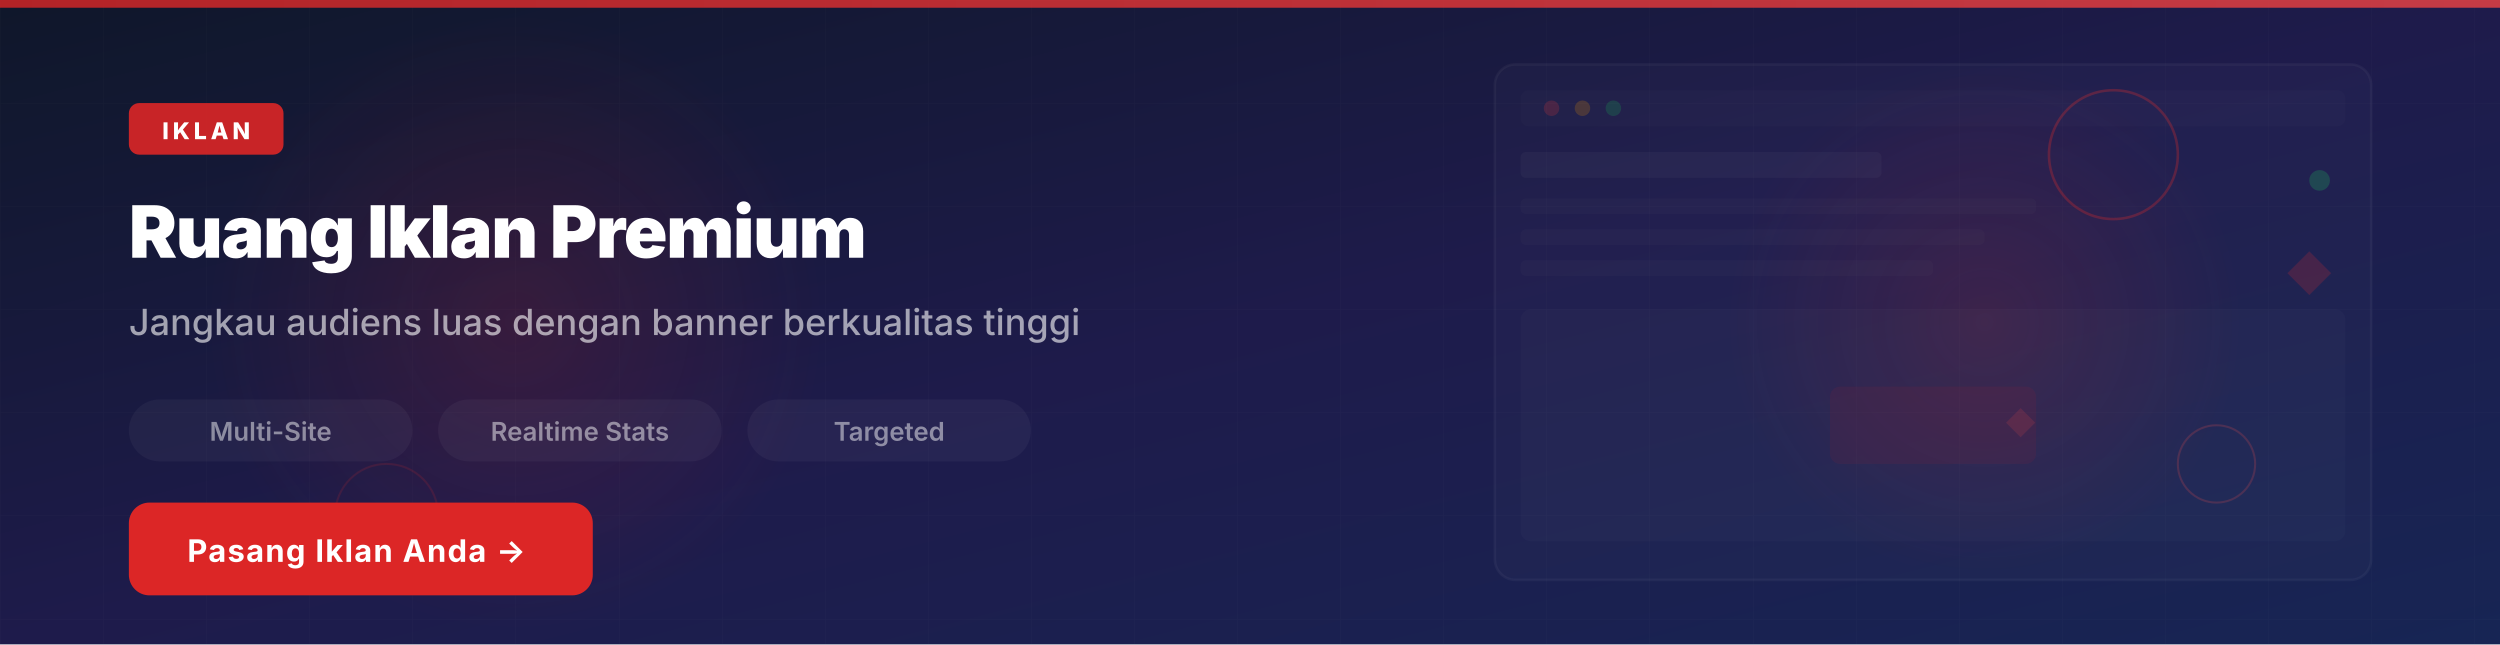
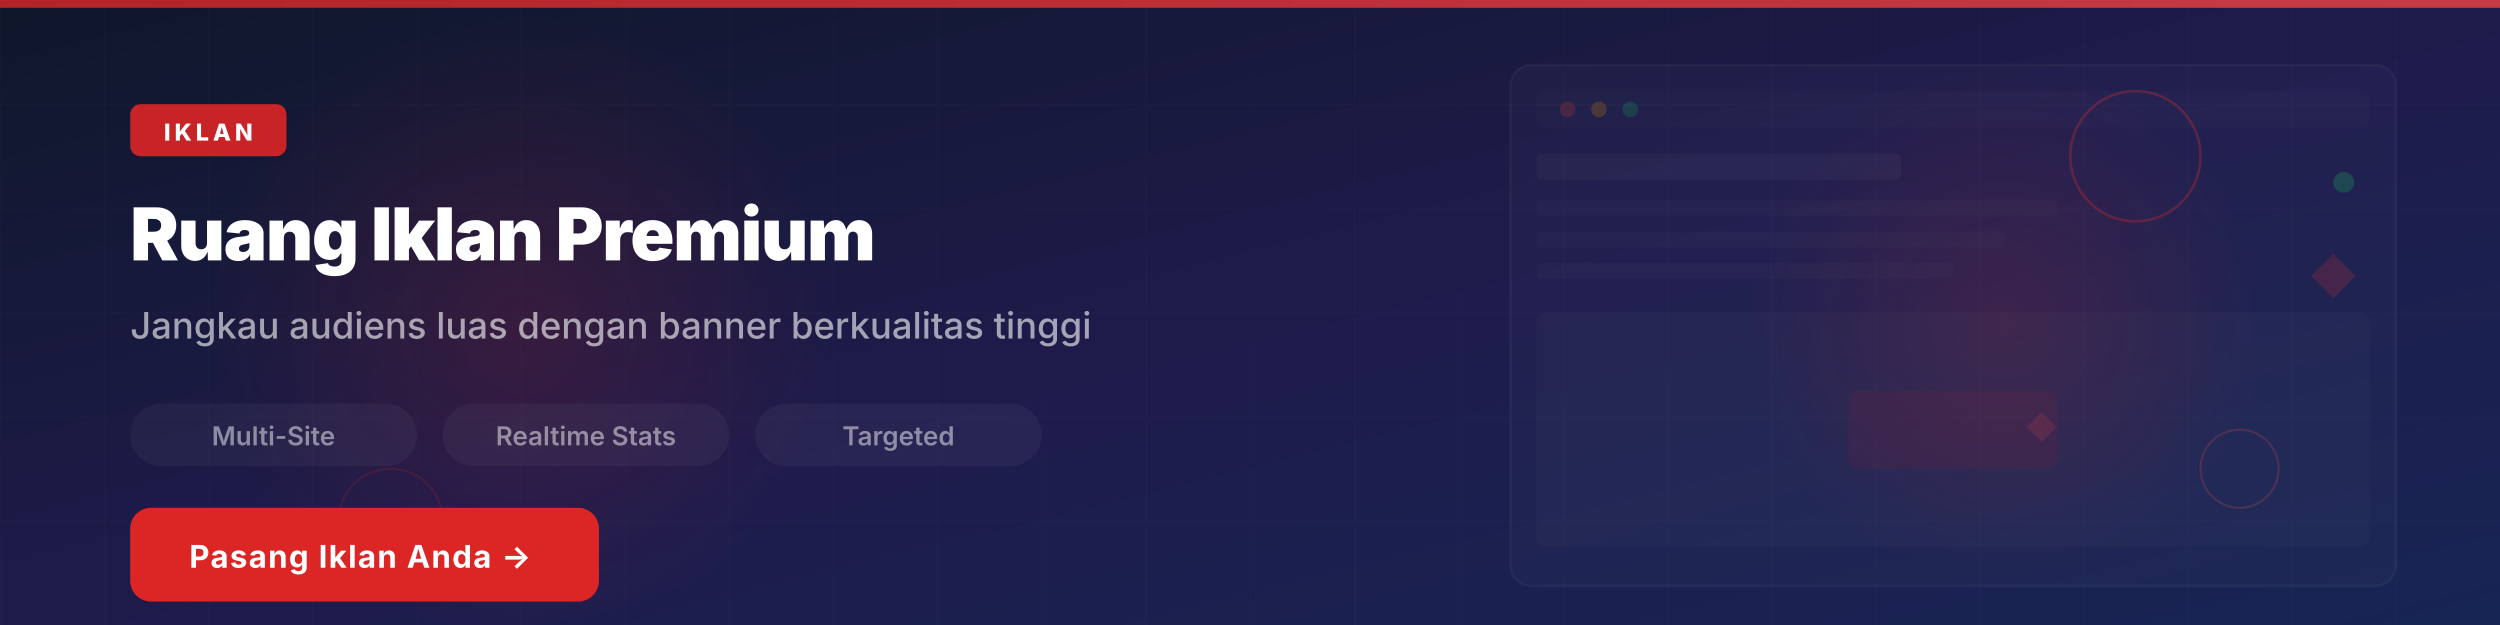
- <svg xmlns="http://www.w3.org/2000/svg" viewBox="0 0 970 250" width="970" height="250">
+ <svg xmlns="http://www.w3.org/2000/svg" viewBox="0 0 960 240" width="960" height="240">
  <defs>
    <linearGradient id="bg" x1="0%" y1="0%" x2="100%" y2="100%">
      <stop offset="0%" stop-color="#0f172a">
        <animate attributeName="stop-color" values="#0f172a;#1e1b4b;#0f172a" dur="8s" repeatCount="indefinite" />
      </stop>
      <stop offset="50%" stop-color="#1e1b4b">
        <animate attributeName="stop-color" values="#1e1b4b;#0f172a;#1e1b4b" dur="8s" repeatCount="indefinite" />
      </stop>
      <stop offset="100%" stop-color="#172554">
        <animate attributeName="stop-color" values="#172554;#1e1b4b;#172554" dur="8s" repeatCount="indefinite" />
      </stop>
    </linearGradient>
    <linearGradient id="accent" x1="0%" y1="0%" x2="100%" y2="0%">
      <stop offset="0%" stop-color="#dc2626" />
      <stop offset="100%" stop-color="#ef4444" />
    </linearGradient>
    <radialGradient id="glow" cx="50%" cy="50%" r="50%">
      <stop offset="0%" stop-color="#dc2626" stop-opacity="0.15" />
      <stop offset="100%" stop-color="#dc2626" stop-opacity="0" />
    </radialGradient>
    <pattern id="grid" width="40" height="40" patternUnits="userSpaceOnUse">
      <path d="M 40 0 L 0 0 0 40" fill="none" stroke="white" stroke-width="0.3" stroke-opacity="0.05" />
    </pattern>
  </defs>
-   <rect width="970" height="250" fill="url(#bg)" />
-   <rect width="970" height="250" fill="url(#grid)" opacity="0.6" />
+   <rect width="960" height="240" fill="url(#bg)" />
+   <rect width="960" height="240" fill="url(#grid)" opacity="0.6" />
  <circle cx="200" cy="125" r="120" fill="url(#glow)">
    <animate attributeName="cx" values="200;770;200" dur="12s" repeatCount="indefinite" />
    <animate attributeName="r" values="120;150;120" dur="6s" repeatCount="indefinite" />
  </circle>
  <circle cx="770" cy="125" r="100" fill="url(#glow)">
    <animate attributeName="cx" values="770;200;770" dur="12s" repeatCount="indefinite" />
    <animate attributeName="r" values="100;130;100" dur="6s" repeatCount="indefinite" />
  </circle>
  <circle cx="820" cy="60" r="25" fill="none" stroke="#dc2626" stroke-width="1" opacity="0.3">
    <animate attributeName="r" values="25;30;25" dur="4s" repeatCount="indefinite" />
    <animate attributeName="opacity" values="0.3;0.5;0.3" dur="4s" repeatCount="indefinite" />
  </circle>
  <circle cx="860" cy="180" r="15" fill="none" stroke="#ef4444" stroke-width="0.8" opacity="0.2">
    <animate attributeName="cy" values="180;160;180" dur="5s" repeatCount="indefinite" />
  </circle>
  <circle cx="150" cy="200" r="20" fill="none" stroke="#dc2626" stroke-width="0.8" opacity="0.15">
    <animate attributeName="r" values="20;25;20" dur="6s" repeatCount="indefinite" />
  </circle>
  <line x1="700" y1="30" x2="900" y2="30" stroke="url(#accent)" stroke-width="1" opacity="0.2">
    <animate attributeName="x2" values="900;750;900" dur="5s" repeatCount="indefinite" />
  </line>
  <line x1="720" y1="220" x2="920" y2="220" stroke="url(#accent)" stroke-width="0.5" opacity="0.15">
    <animate attributeName="x1" values="720;850;720" dur="7s" repeatCount="indefinite" />
  </line>
  <rect x="890" y="100" width="12" height="12" fill="#dc2626" opacity="0.2" transform="rotate(45 896 106)">
    <animate attributeName="opacity" values="0.2;0.4;0.2" dur="3s" repeatCount="indefinite" />
  </rect>
  <rect x="780" y="160" width="8" height="8" fill="#ef4444" opacity="0.15" transform="rotate(45 784 164)">
    <animate attributeName="opacity" values="0.15;0.3;0.15" dur="4s" repeatCount="indefinite" />
  </rect>
-   <rect x="0" y="0" width="970" height="3" fill="url(#accent)" opacity="0.8">
+   <rect x="0" y="0" width="960" height="3" fill="url(#accent)" opacity="0.8">
    <animate attributeName="opacity" values="0.8;1;0.8" dur="3s" repeatCount="indefinite" />
  </rect>
  <rect x="50" y="40" width="60" height="20" rx="4" fill="#dc2626" opacity="0.9" />
  <text x="80" y="54" text-anchor="middle" fill="white" font-family="system-ui, -apple-system, sans-serif" font-size="9" font-weight="800" letter-spacing="1.5">IKLAN</text>
  <text x="50" y="100" fill="white" font-family="system-ui, -apple-system, sans-serif" font-size="28" font-weight="900" letter-spacing="-0.5">
    Ruang Iklan Premium
    <animate attributeName="opacity" values="0;1" dur="1s" fill="freeze" />
  </text>
  <text x="50" y="130" fill="white" font-family="system-ui, -apple-system, sans-serif" font-size="14" font-weight="500" opacity="0.6">
    Jangkau audiens luas dengan banner berkualitas tinggi
    <animate attributeName="opacity" values="0;0.6" dur="1.2s" fill="freeze" />
  </text>
  <g opacity="0.5">
    <rect x="50" y="155" width="110" height="24" rx="12" fill="white" fill-opacity="0.08" />
    <text x="105" y="171" text-anchor="middle" fill="white" font-family="system-ui, -apple-system, sans-serif" font-size="10" font-weight="600">Multi-Site</text>
    <animate attributeName="opacity" values="0;0.5" dur="1.4s" fill="freeze" />
  </g>
  <g opacity="0.5">
    <rect x="170" y="155" width="110" height="24" rx="12" fill="white" fill-opacity="0.08" />
    <text x="225" y="171" text-anchor="middle" fill="white" font-family="system-ui, -apple-system, sans-serif" font-size="10" font-weight="600">Realtime Stats</text>
    <animate attributeName="opacity" values="0;0.5" dur="1.6s" fill="freeze" />
  </g>
  <g opacity="0.5">
    <rect x="290" y="155" width="110" height="24" rx="12" fill="white" fill-opacity="0.08" />
    <text x="345" y="171" text-anchor="middle" fill="white" font-family="system-ui, -apple-system, sans-serif" font-size="10" font-weight="600">Targeted</text>
    <animate attributeName="opacity" values="0;0.5" dur="1.8s" fill="freeze" />
  </g>
  <g>
    <rect x="50" y="195" width="180" height="36" rx="8" fill="#dc2626">
      <animate attributeName="opacity" values="0;1" dur="2s" fill="freeze" />
    </rect>
    <text x="140" y="218" text-anchor="middle" fill="white" font-family="system-ui, -apple-system, sans-serif" font-size="12" font-weight="700" letter-spacing="0.5">
      Pasang Iklan Anda →
      <animate attributeName="opacity" values="0;1" dur="2s" fill="freeze" />
    </text>
  </g>
  <g transform="translate(580, 25)" opacity="0.4">
    <rect x="0" y="0" width="340" height="200" rx="8" fill="white" fill-opacity="0.05" stroke="white" stroke-opacity="0.1" stroke-width="1" />
    <rect x="10" y="10" width="320" height="14" rx="3" fill="white" fill-opacity="0.03" />
    <circle cx="22" cy="17" r="3" fill="#ef4444" opacity="0.5" />
    <circle cx="34" cy="17" r="3" fill="#f59e0b" opacity="0.5" />
    <circle cx="46" cy="17" r="3" fill="#22c55e" opacity="0.5" />
    <rect x="10" y="34" width="140" height="10" rx="2" fill="white" fill-opacity="0.08">
      <animate attributeName="width" values="140;160;140" dur="4s" repeatCount="indefinite" />
    </rect>
    <rect x="10" y="52" width="200" height="6" rx="2" fill="white" fill-opacity="0.05" />
    <rect x="10" y="64" width="180" height="6" rx="2" fill="white" fill-opacity="0.05" />
    <rect x="10" y="76" width="160" height="6" rx="2" fill="white" fill-opacity="0.05" />
    <rect x="10" y="95" width="320" height="90" rx="4" fill="white" fill-opacity="0.04" />
    <rect x="130" y="125" width="80" height="30" rx="4" fill="#dc2626" fill-opacity="0.2">
      <animate attributeName="fill-opacity" values="0.2;0.35;0.2" dur="3s" repeatCount="indefinite" />
    </rect>
    <circle cx="320" cy="45" r="4" fill="#22c55e" opacity="0.6">
      <animate attributeName="opacity" values="0.6;1;0.6" dur="2s" repeatCount="indefinite" />
    </circle>
  </g>
</svg>
